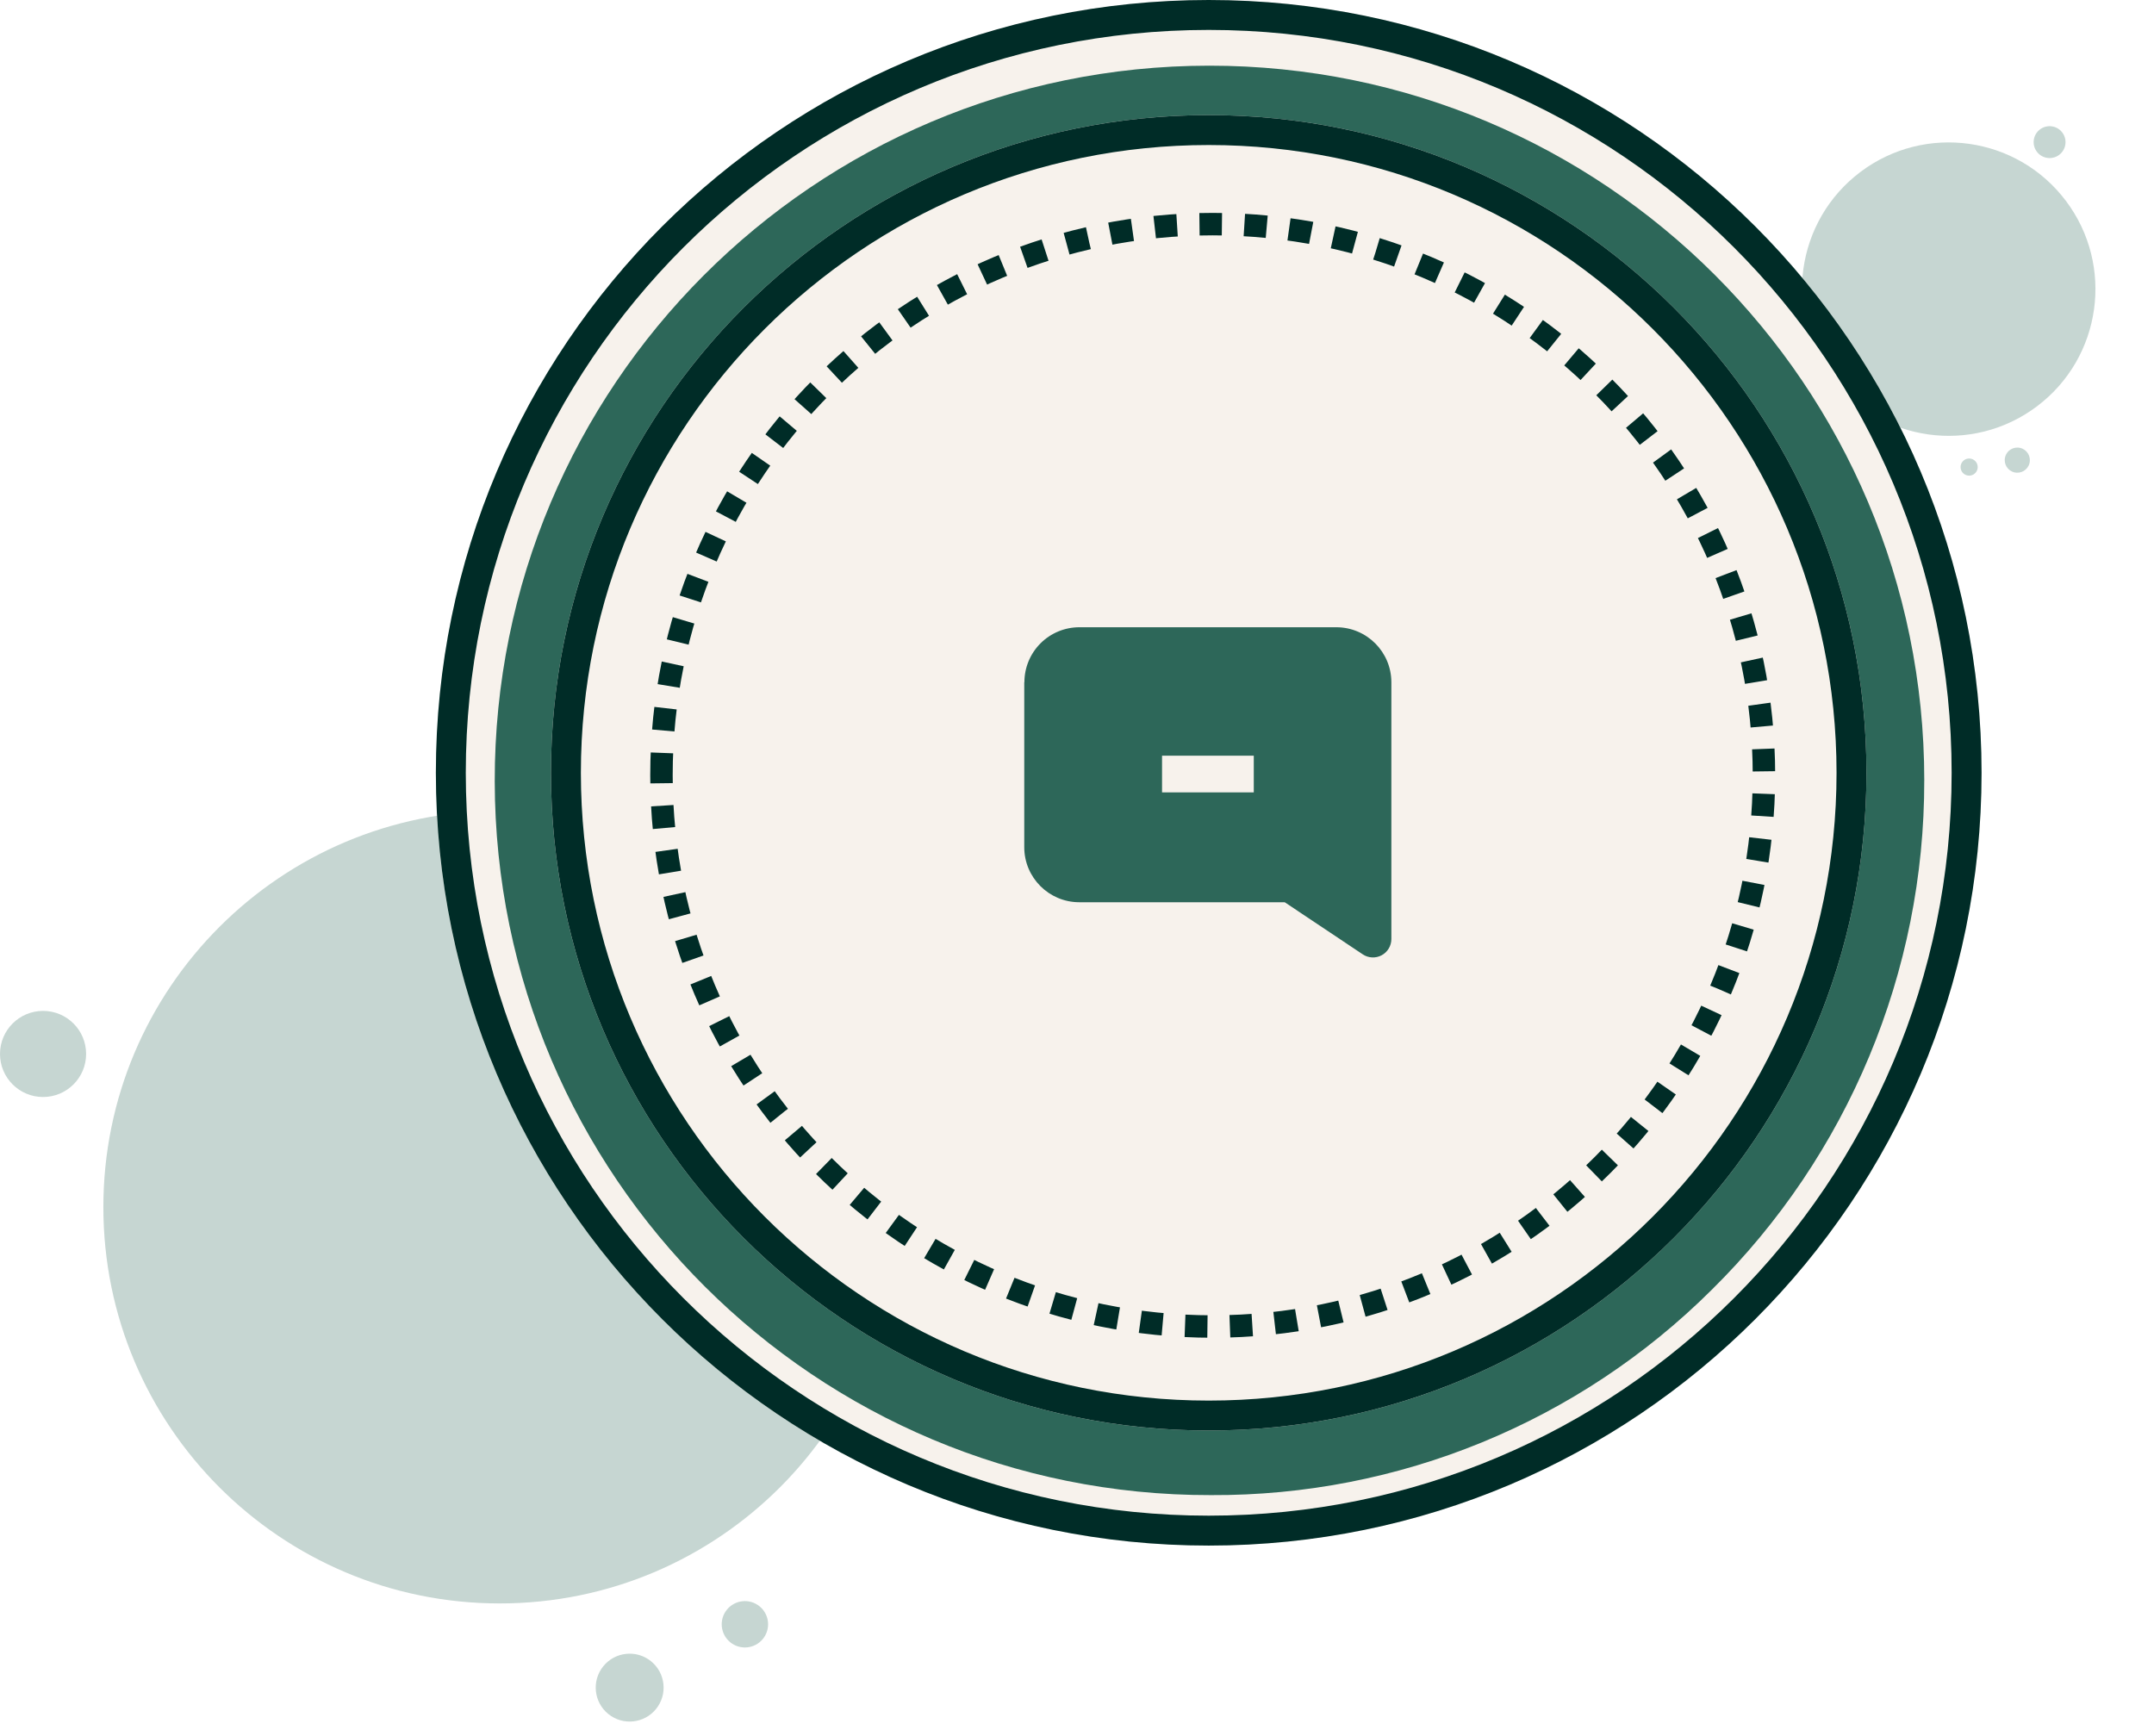
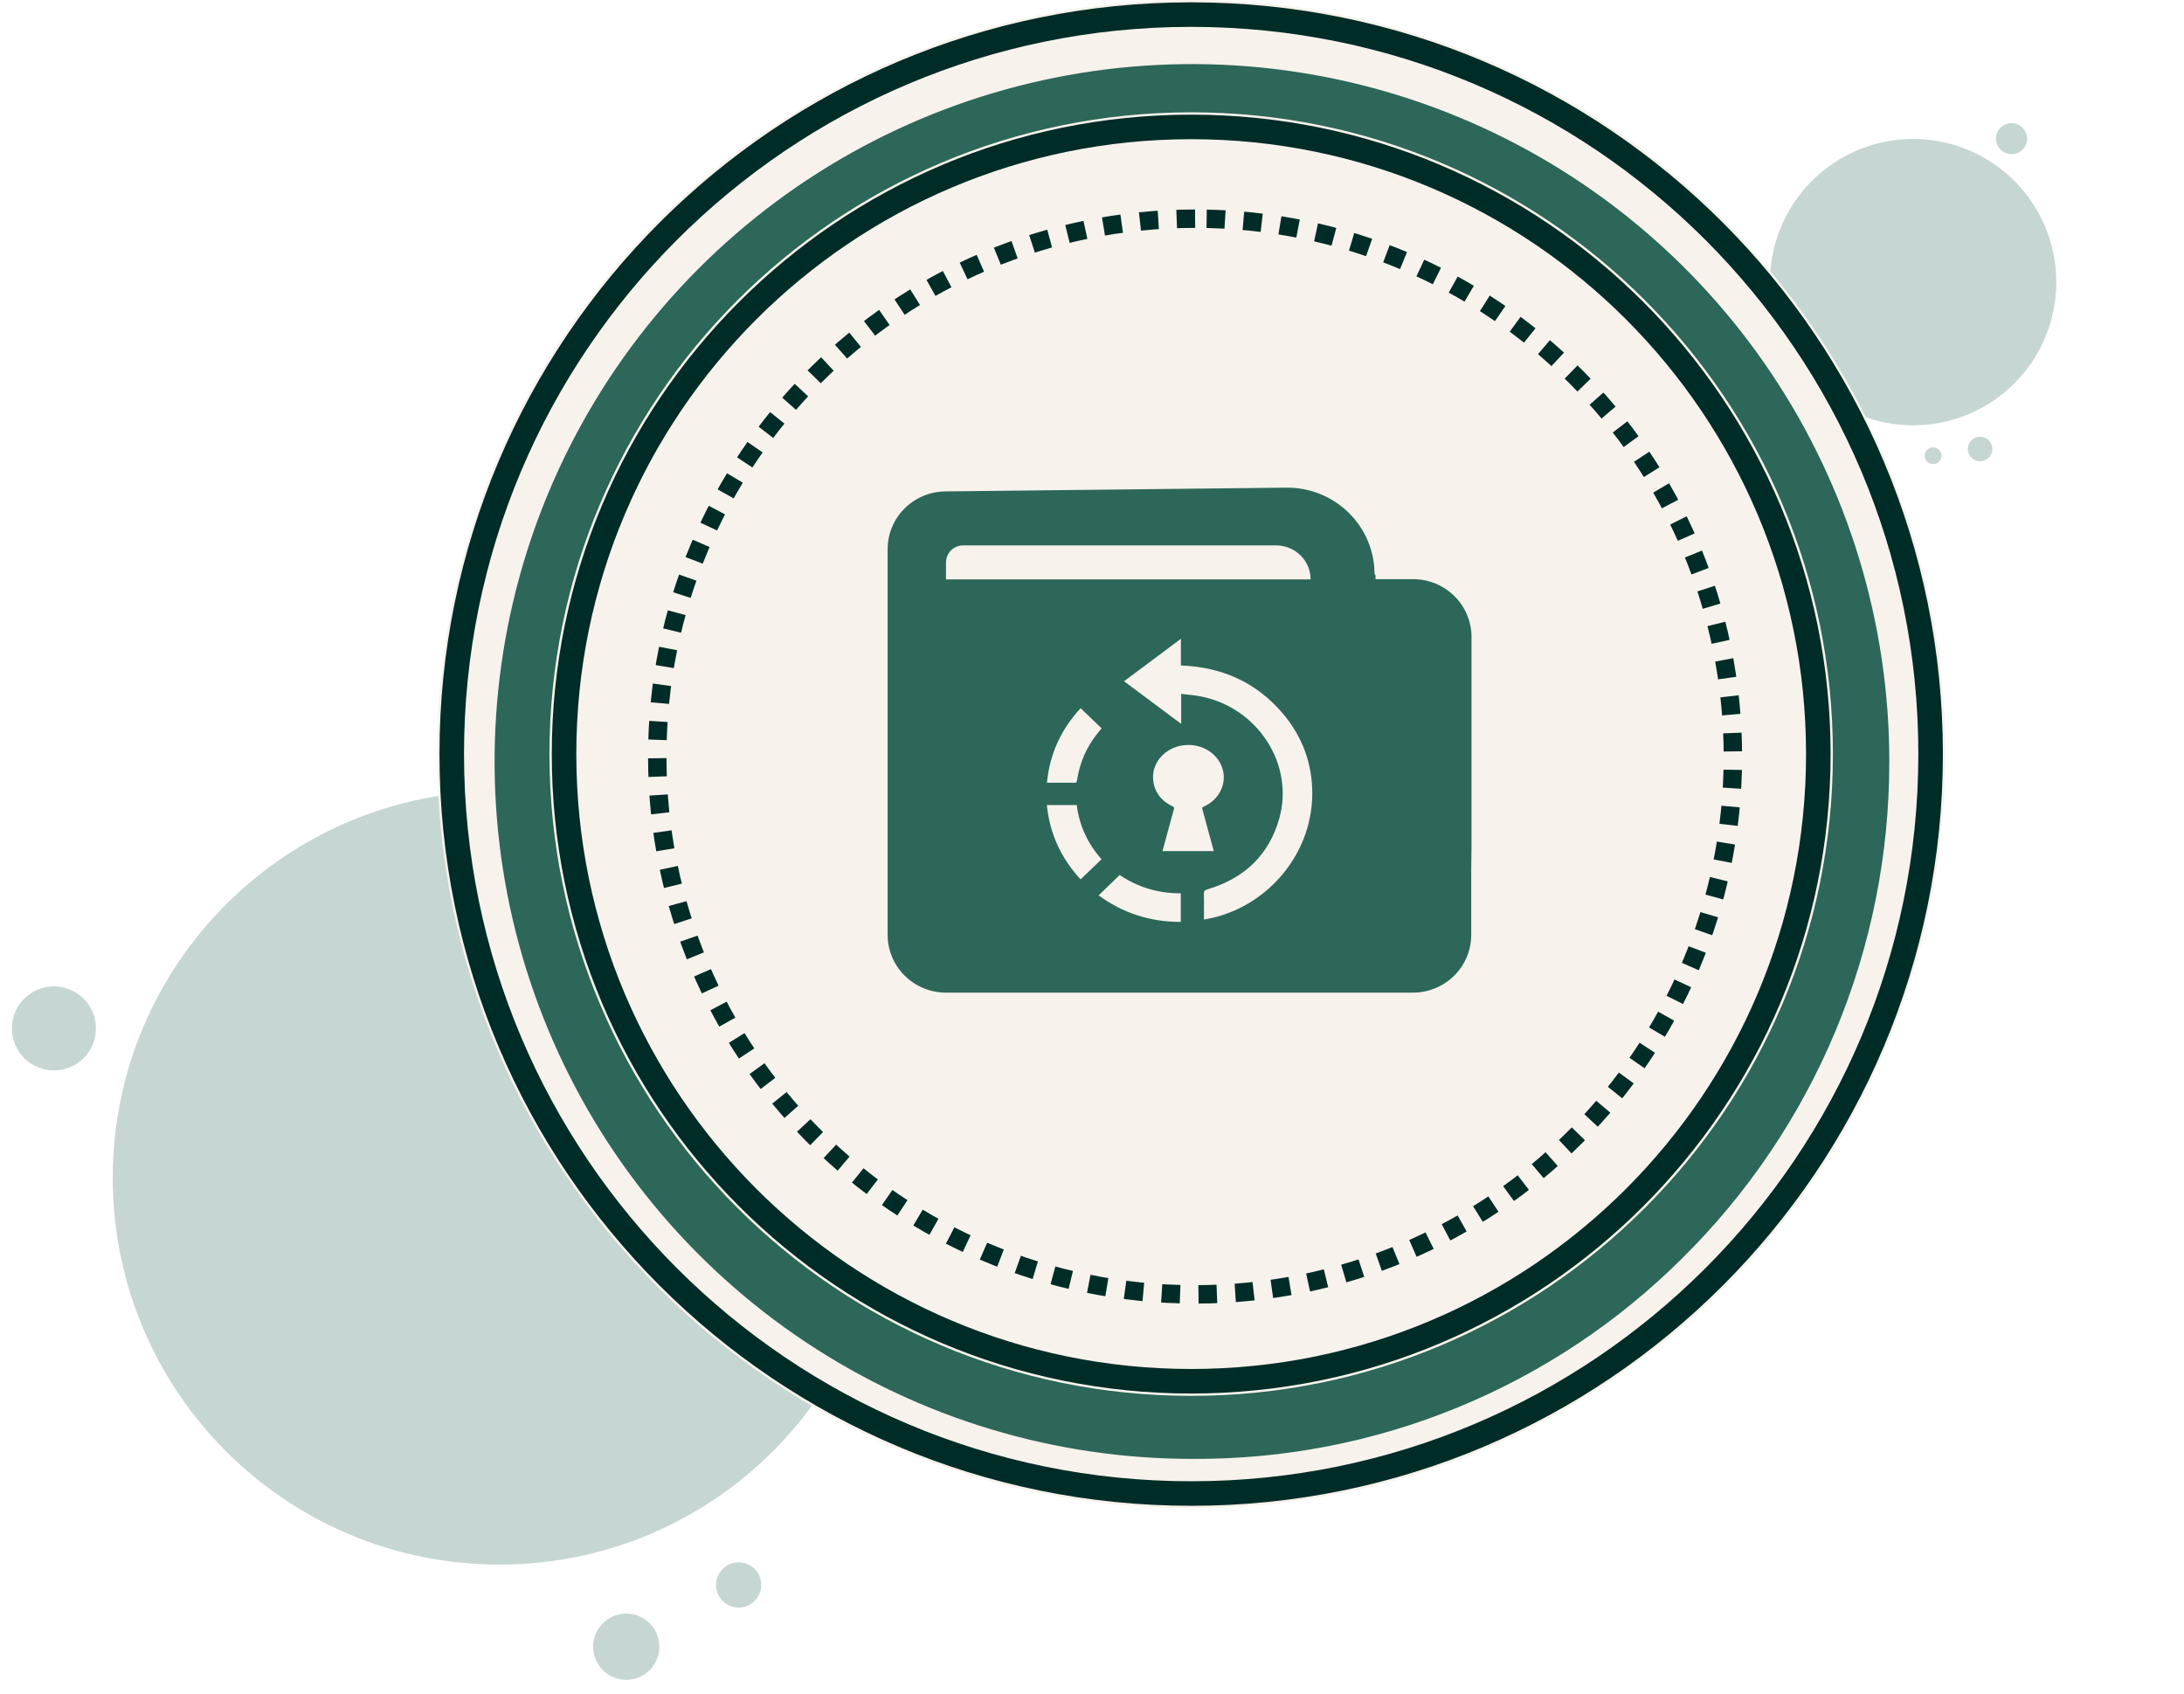
- <svg xmlns="http://www.w3.org/2000/svg" width="143.973" height="116" viewBox="0 0 143.973 116">
-   <g id="seedwords_illustration" data-name="seedwords illustration" transform="translate(-81 -486)">
-     <g id="IK_illustration" data-name="IK illustration" transform="translate(24 25)">
-       <g id="Group_39521" data-name="Group 39521" transform="translate(57 515.199)" opacity="0.272">
-         <circle id="Ellipse_1999" data-name="Ellipse 1999" cx="26.491" cy="26.491" r="26.491" transform="translate(6.909 0)" fill="#2d6759" />
-         <path id="Path_25533" data-name="Path 25533" d="M2.269,4.539A2.269,2.269,0,1,0,0,2.269,2.27,2.27,0,0,0,2.269,4.539Z" transform="translate(41.752 55.417) rotate(39)" fill="#2d6759" />
-         <path id="Path_25534" data-name="Path 25534" d="M1.55,3.1A1.55,1.55,0,1,0,0,1.55,1.55,1.55,0,0,0,1.55,3.1Z" transform="translate(49.56 52.196) rotate(39)" fill="#2d6759" />
-         <path id="Path_25535" data-name="Path 25535" d="M15.162,6.015a2.878,2.878,0,1,0-2.878-2.878A2.878,2.878,0,0,0,15.162,6.015Z" transform="translate(-12.284 13.115)" fill="#2d6759" />
-       </g>
-       <g id="Group_39533" data-name="Group 39533" transform="matrix(0.799, -0.602, 0.602, 0.799, 173.517, 478.396)" opacity="0.272">
-         <circle id="Ellipse_1999-2" data-name="Ellipse 1999" cx="9.803" cy="9.803" r="9.803" transform="translate(0 0)" fill="#2d6759" />
-         <path id="Path_25533-2" data-name="Path 25533" d="M.84,0A.84.84,0,1,1,0,.84.84.84,0,0,1,.84,0Z" transform="translate(7.769 21.811) rotate(141)" fill="#2d6759" />
-         <path id="Path_25534-2" data-name="Path 25534" d="M.573,0A.573.573,0,1,1,0,.573.574.574,0,0,1,.573,0Z" transform="translate(4.545 20.205) rotate(141)" fill="#2d6759" />
-         <path id="Path_25535-2" data-name="Path 25535" d="M1.065,2.13A1.065,1.065,0,1,1,2.13,1.065,1.065,1.065,0,0,1,1.065,2.13Z" transform="translate(20.032 4.949)" fill="#2d6759" />
-       </g>
-       <g id="Ellipse_2007" data-name="Ellipse 2007" transform="translate(86.133 461)" fill="#f7f2ec" stroke="#002c27" stroke-width="2">
-         <circle cx="51.657" cy="51.657" r="51.657" stroke="none" />
-         <circle cx="51.657" cy="51.657" r="50.657" fill="none" />
-       </g>
-       <g id="Group_39720" data-name="Group 39720" transform="translate(90.256 465.396)">
-         <g id="Group_39719" data-name="Group 39719" transform="translate(0 0)">
-           <path id="Path_27264" data-name="Path 27264" d="M490.284,1198.9a47.732,47.732,0,0,1-14.2,34.044,47.11,47.11,0,0,1-33.48,13.73,47.775,47.775,0,1,1,47.681-47.774Z" transform="translate(-394.923 -1151.13)" fill="#2d6759" />
-         </g>
-       </g>
-       <g id="Ellipse_2008" data-name="Ellipse 2008" transform="translate(93.826 468.694)" fill="#f7f2ec" stroke="#002c27" stroke-width="2">
-         <circle cx="43.964" cy="43.964" r="43.964" stroke="none" />
-         <circle cx="43.964" cy="43.964" r="42.964" fill="none" />
-       </g>
-       <g id="Rectangle_7600" data-name="Rectangle 7600" transform="translate(100.462 550.421) rotate(-90)" fill="none" stroke="#002c27" stroke-width="1.5" stroke-dasharray="1.5 1.5">
-         <rect width="75.19" height="75.19" rx="37.595" stroke="none" />
-         <rect x="0.75" y="0.75" width="73.69" height="73.69" rx="36.845" fill="none" />
-       </g>
-     </g>
-     <path id="comment_minus" data-name="comment minus" d="M2,6.679A3.674,3.674,0,0,1,5.681,3H22.849a3.682,3.682,0,0,1,3.679,3.679V23.847a1.23,1.23,0,0,1-1.913,1.018L19.4,21.382H5.669A3.682,3.682,0,0,1,1.99,17.7V6.667Zm9.2,7.358h6.131V11.584H11.2Z" transform="translate(147.471 524.928)" fill="#2d6759" fill-rule="evenodd" />
+ <svg xmlns="http://www.w3.org/2000/svg" width="178" height="138" viewBox="0 0 178 138" fill="none">
+   <g opacity="0.272">
+     <path d="M40.706 127.509C58.111 127.509 72.221 113.399 72.221 95.994C72.221 78.588 58.111 64.478 40.706 64.478C23.3 64.478 9.19 78.588 9.19 95.994C9.19 113.399 23.3 127.509 40.706 127.509Z" fill="#2D6759" />
+     <path d="M49.341 136.301C49.756 136.637 50.261 136.842 50.792 136.891C51.324 136.94 51.858 136.83 52.327 136.575C52.797 136.32 53.18 135.932 53.428 135.46C53.677 134.988 53.78 134.452 53.724 133.921C53.669 133.39 53.457 132.888 53.115 132.477C52.774 132.067 52.319 131.767 51.807 131.615C51.295 131.463 50.75 131.466 50.24 131.625C49.73 131.783 49.279 132.088 48.943 132.503C48.492 133.06 48.281 133.772 48.355 134.484C48.43 135.196 48.785 135.85 49.341 136.301Z" fill="#2D6759" />
+     <path d="M59.042 130.601C59.325 130.83 59.67 130.971 60.033 131.004C60.397 131.037 60.762 130.962 61.082 130.788C61.403 130.614 61.664 130.349 61.834 130.026C62.004 129.704 62.074 129.338 62.036 128.975C61.998 128.612 61.853 128.269 61.62 127.989C61.387 127.708 61.076 127.503 60.726 127.4C60.376 127.296 60.004 127.299 59.656 127.407C59.307 127.515 58.999 127.724 58.769 128.007C58.462 128.387 58.317 128.874 58.368 129.36C58.419 129.847 58.662 130.293 59.042 130.601Z" fill="#2D6759" />
+     <path d="M4.395 87.236C5.072 87.236 5.734 87.036 6.297 86.659C6.86 86.283 7.299 85.748 7.558 85.123C7.817 84.497 7.885 83.809 7.753 83.145C7.62 82.48 7.294 81.87 6.816 81.391C6.337 80.913 5.727 80.587 5.062 80.454C4.398 80.322 3.71 80.39 3.084 80.649C2.459 80.908 1.924 81.347 1.548 81.91C1.172 82.473 0.971 83.135 0.971 83.812C0.971 84.721 1.331 85.591 1.974 86.234C2.616 86.876 3.486 87.236 4.395 87.236Z" fill="#2D6759" />
  </g>
+   <g opacity="0.272">
+     <path d="M162.945 32.311C168.092 28.433 169.12 21.118 165.243 15.972C161.365 10.826 154.05 9.797 148.904 13.675C143.758 17.552 142.729 24.867 146.607 30.013C150.484 35.16 157.799 36.188 162.945 32.311Z" fill="#2D6759" />
+     <path d="M162.35 36.833C162.302 37.025 162.199 37.198 162.052 37.331C161.906 37.464 161.723 37.55 161.528 37.579C161.333 37.609 161.133 37.579 160.954 37.495C160.775 37.411 160.626 37.275 160.524 37.106C160.422 36.936 160.373 36.74 160.382 36.543C160.392 36.346 160.46 36.156 160.577 35.997C160.695 35.838 160.857 35.717 161.043 35.651C161.229 35.584 161.43 35.574 161.622 35.621C161.879 35.686 162.1 35.849 162.237 36.076C162.373 36.304 162.414 36.576 162.35 36.833Z" fill="#2D6759" />
+     <path d="M158.212 37.306C158.179 37.437 158.109 37.555 158.009 37.646C157.909 37.736 157.785 37.795 157.651 37.815C157.518 37.835 157.382 37.815 157.26 37.758C157.138 37.7 157.036 37.608 156.966 37.492C156.897 37.377 156.863 37.243 156.87 37.108C156.876 36.974 156.922 36.844 157.003 36.736C157.083 36.627 157.193 36.545 157.32 36.499C157.447 36.454 157.585 36.447 157.716 36.48C157.891 36.524 158.041 36.635 158.134 36.79C158.228 36.945 158.255 37.13 158.212 37.306Z" fill="#2D6759" />
+     <path d="M164.709 12.314C164.508 12.465 164.268 12.553 164.018 12.567C163.768 12.581 163.519 12.521 163.303 12.394C163.087 12.267 162.914 12.078 162.805 11.853C162.696 11.627 162.657 11.374 162.692 11.126C162.726 10.878 162.834 10.645 163.001 10.459C163.168 10.272 163.386 10.138 163.629 10.076C163.872 10.013 164.127 10.024 164.364 10.106C164.601 10.189 164.807 10.34 164.958 10.54C165.16 10.808 165.248 11.146 165.201 11.479C165.154 11.811 164.977 12.112 164.709 12.314Z" fill="#2D6759" />
+   </g>
+   <path d="M97.083 122.909C131.023 122.909 158.537 95.394 158.537 61.454C158.537 27.514 131.023 0 97.083 0C63.143 0 35.629 27.514 35.629 61.454C35.629 95.394 63.143 122.909 97.083 122.909Z" fill="#F7F2EC" />
+   <path d="M97.083 121.719C130.366 121.719 157.348 94.737 157.348 61.454C157.348 28.171 130.366 1.189 97.083 1.189C63.8 1.189 36.818 28.171 36.818 61.454C36.818 94.737 63.8 121.719 97.083 121.719Z" stroke="#002C27" stroke-width="2" />
+   <path d="M153.98 62.06C153.992 69.594 152.504 77.055 149.604 84.008C146.704 90.961 142.449 97.268 137.087 102.561C131.853 107.774 125.639 111.901 118.803 114.704C111.968 117.507 104.645 118.932 97.257 118.895C86.011 118.917 75.012 115.602 65.65 109.37C56.289 103.138 48.987 94.27 44.668 83.886C40.349 73.503 39.208 62.071 41.388 51.039C43.569 40.006 48.973 29.869 56.917 21.909C64.862 13.949 74.989 8.525 86.017 6.323C97.045 4.121 108.479 5.24 118.871 9.539C129.263 13.837 138.146 21.122 144.396 30.471C150.646 39.821 153.982 50.814 153.982 62.06H153.98Z" fill="#2D6759" />
+   <path d="M97.084 113.759C125.969 113.759 149.386 90.342 149.386 61.456C149.386 32.571 125.969 9.154 97.084 9.154C68.198 9.154 44.781 32.571 44.781 61.456C44.781 90.342 68.198 113.759 97.084 113.759Z" fill="#F7F2EC" />
+   <path d="M115.144 80.898H77.099C75.838 80.897 74.629 80.4 73.738 79.519C72.846 78.636 72.345 77.441 72.345 76.194V44.75C72.345 43.515 72.837 42.33 73.713 41.451C74.589 40.571 75.78 40.067 77.029 40.049L104.823 39.742H104.908C106.794 39.743 108.603 40.483 109.938 41.802C111.272 43.12 112.024 44.908 112.027 46.773L112.11 46.893V47.2H115.177C116.438 47.202 117.646 47.698 118.537 48.58C119.429 49.462 119.93 50.657 119.931 51.904V70.925L119.908 68.902V76.194C119.908 76.812 119.784 77.424 119.544 77.995C119.305 78.566 118.954 79.085 118.511 79.522C118.069 79.959 117.544 80.305 116.966 80.541C116.388 80.778 115.769 80.899 115.144 80.898ZM110.238 59.752C108.988 59.781 107.8 60.292 106.927 61.176C106.053 62.06 105.564 63.247 105.564 64.483C105.564 65.719 106.053 66.906 106.927 67.79C107.8 68.674 108.988 69.185 110.238 69.214H112.626C113.049 69.213 113.453 69.047 113.752 68.752C114.051 68.456 114.219 68.056 114.219 67.638V61.33C114.219 60.912 114.051 60.511 113.752 60.216C113.454 59.92 113.049 59.753 112.626 59.752H110.238ZM78.503 44.446C78.131 44.446 77.773 44.593 77.51 44.853C77.246 45.114 77.099 45.467 77.099 45.836V47.222H106.819C106.818 46.487 106.522 45.783 105.996 45.263C105.471 44.743 104.758 44.45 104.015 44.449L78.503 44.446Z" fill="#2D6759" />
+   <path d="M104.498 59.034H114.787V71.895H104.498V59.034Z" fill="#2D6759" />
+   <path d="M98.919 69.362H94.746C94.822 69.08 94.893 68.81 94.966 68.54C95.204 67.667 95.438 66.793 95.682 65.92C95.711 65.817 95.692 65.776 95.588 65.726C94.58 65.243 94.029 64.475 93.977 63.433C93.909 62.101 94.992 60.93 96.433 60.739C98.007 60.531 99.451 61.502 99.706 62.941C99.907 64.079 99.249 65.235 98.106 65.736C97.991 65.787 97.963 65.829 97.996 65.949C98.303 67.059 98.602 68.171 98.903 69.283C98.909 69.306 98.912 69.33 98.918 69.363L98.919 69.362Z" fill="#F7F2EC" />
+   <path d="M96.269 56.55V58.995C94.69 57.818 93.172 56.685 91.611 55.52C93.154 54.368 94.673 53.233 96.246 52.059V54.236C99.605 54.36 102.37 55.614 104.497 58.086C106.147 60.005 106.969 62.239 106.952 64.728C106.918 69.736 103.135 74.115 98.125 74.942C98.125 74.743 98.125 74.55 98.125 74.357C98.125 73.847 98.138 73.335 98.118 72.826C98.109 72.607 98.201 72.543 98.396 72.485C101.441 71.579 103.435 69.655 104.266 66.69C105.504 62.272 102.485 57.639 97.829 56.749C97.326 56.653 96.809 56.617 96.269 56.55Z" fill="#F7F2EC" />
+   <path d="M96.235 75.131C93.719 75.144 91.496 74.397 89.54 72.973C90.11 72.419 90.671 71.875 91.254 71.309C92.707 72.291 94.374 72.817 96.235 72.801V75.131Z" fill="#F7F2EC" />
+   <path d="M87.755 65.606C87.972 67.301 88.658 68.772 89.779 70.023C89.207 70.573 88.651 71.108 88.072 71.665C86.49 69.963 85.552 67.953 85.322 65.606H87.755Z" fill="#F7F2EC" />
+   <path d="M88.073 57.716C88.648 58.267 89.203 58.801 89.783 59.358C89.697 59.463 89.588 59.593 89.481 59.724C88.564 60.859 88.003 62.141 87.785 63.562C87.766 63.69 87.764 63.794 87.583 63.793C86.849 63.788 86.114 63.791 85.328 63.791C85.551 61.44 86.484 59.433 88.073 57.716Z" fill="#F7F2EC" />
+   <path d="M97.083 112.569C125.312 112.569 148.196 89.685 148.196 61.456C148.196 33.228 125.312 10.344 97.083 10.344C68.855 10.344 45.971 33.228 45.971 61.456C45.971 89.685 68.855 112.569 97.083 112.569Z" stroke="#002C27" stroke-width="2" />
+   <path d="M97.401 17.822C73.193 17.822 53.568 37.447 53.568 61.655C53.568 85.864 73.193 105.488 97.401 105.488C121.61 105.488 141.234 85.864 141.234 61.655C141.234 37.447 121.61 17.822 97.401 17.822Z" stroke="#002C27" stroke-width="1.5" stroke-dasharray="1.5 1.5" />
</svg>
